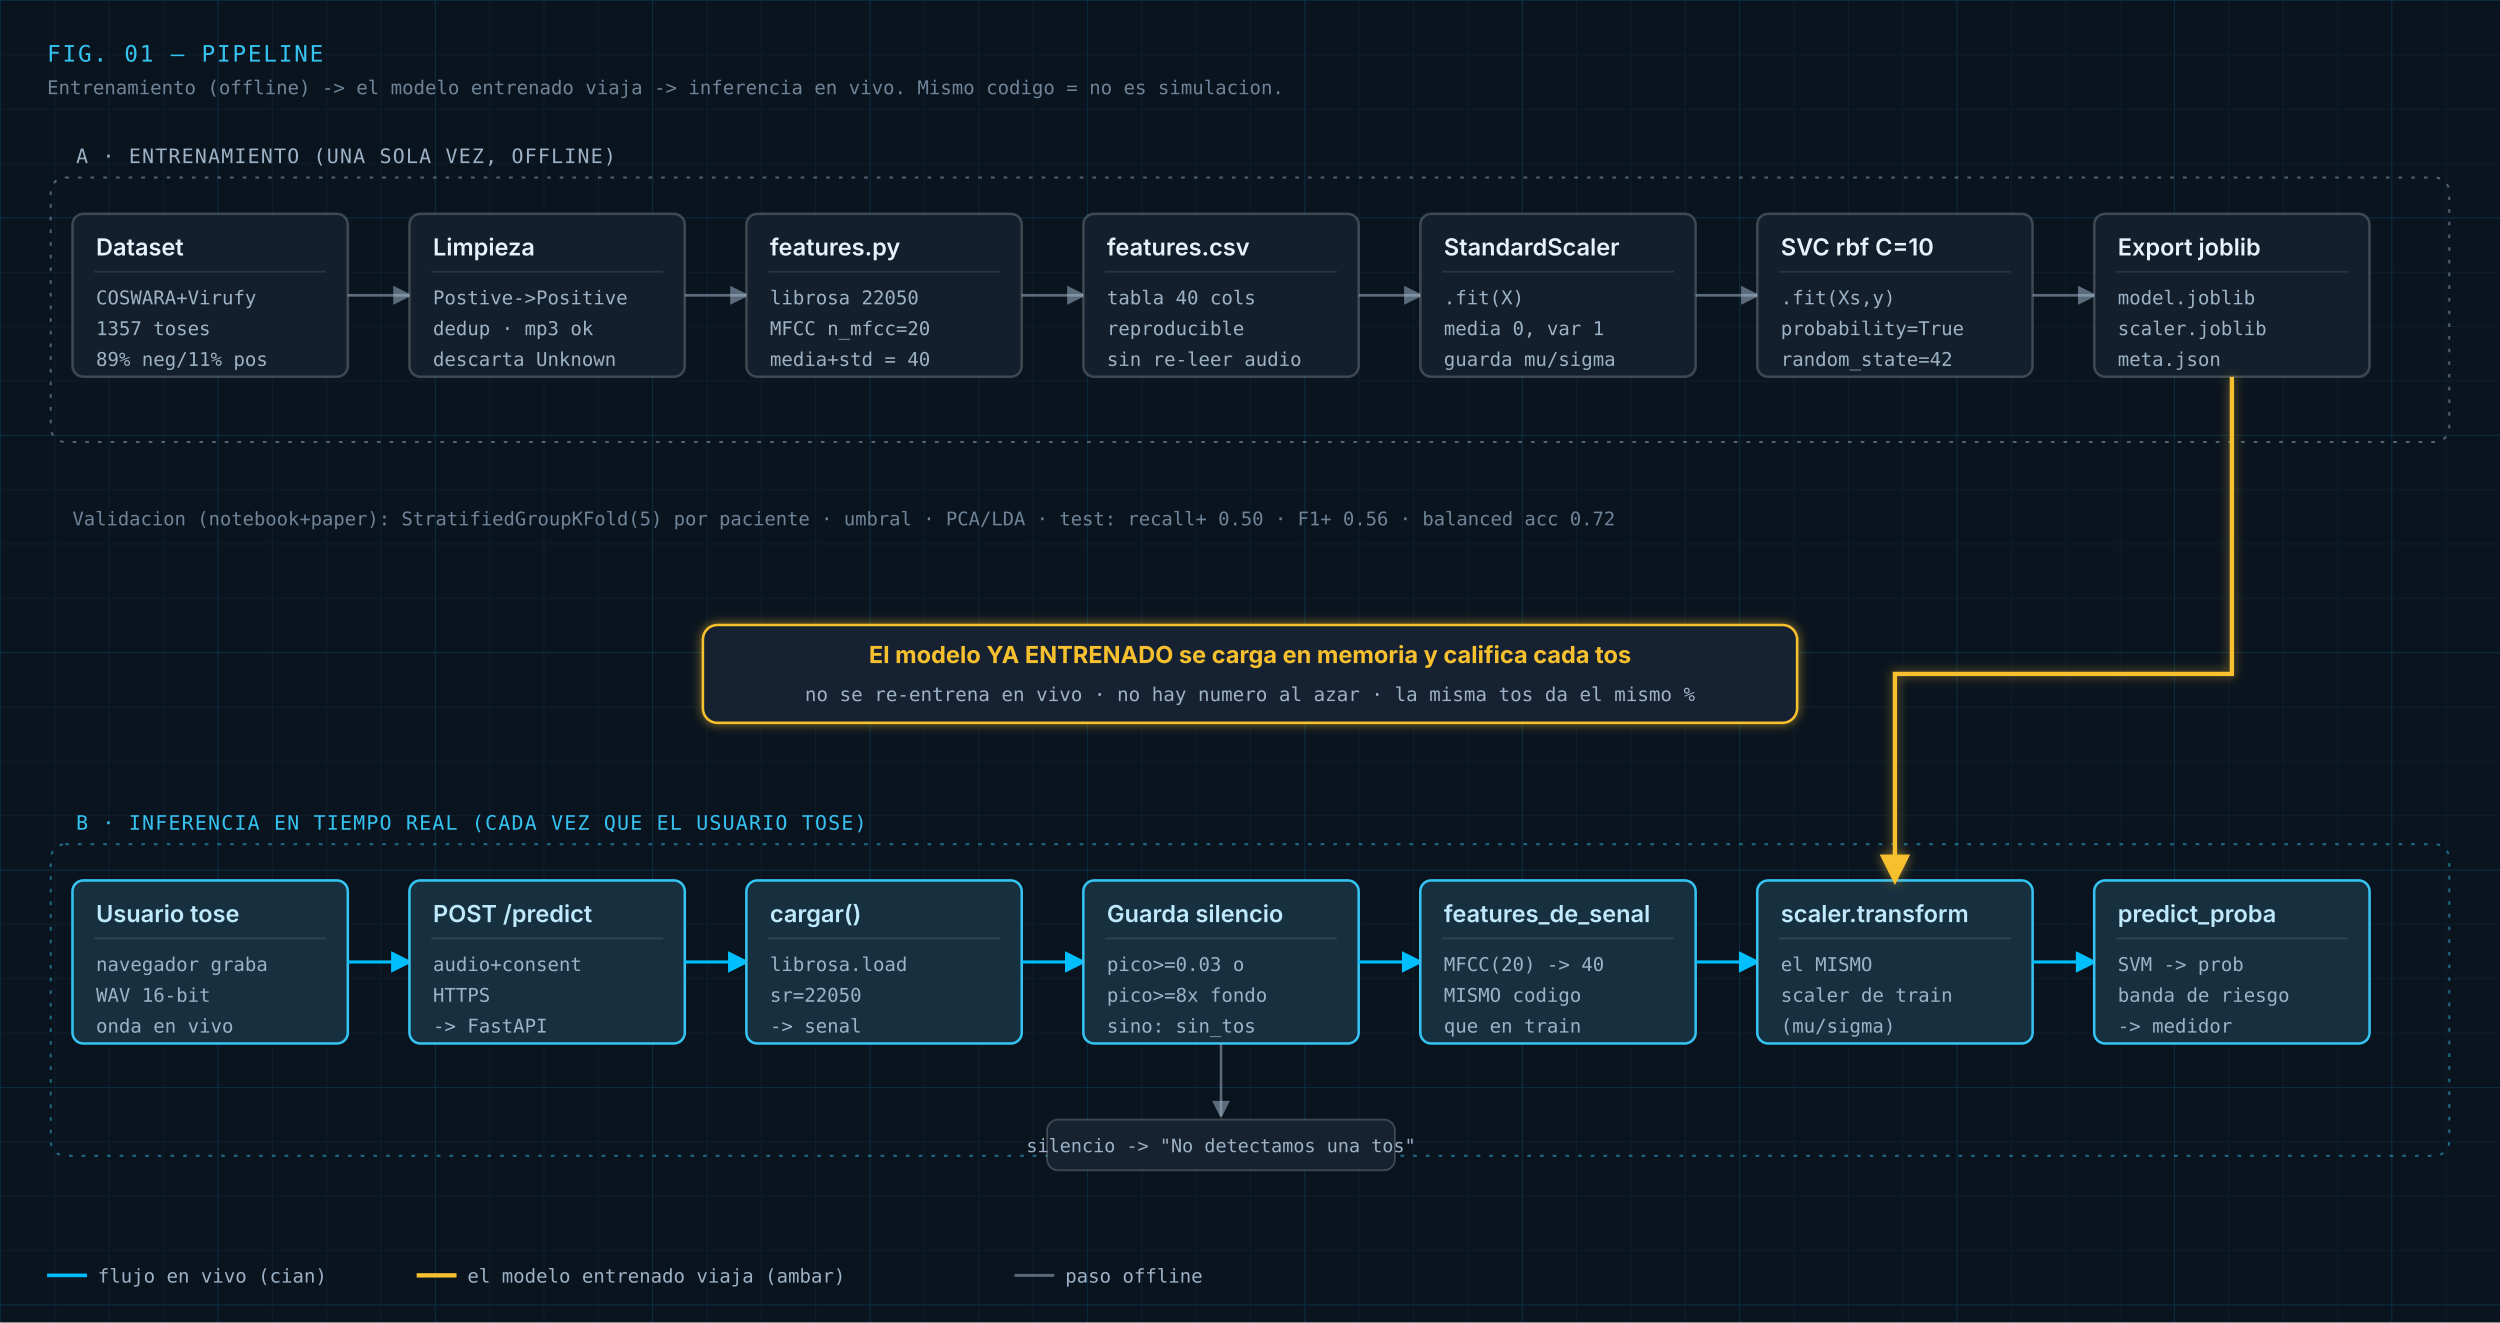
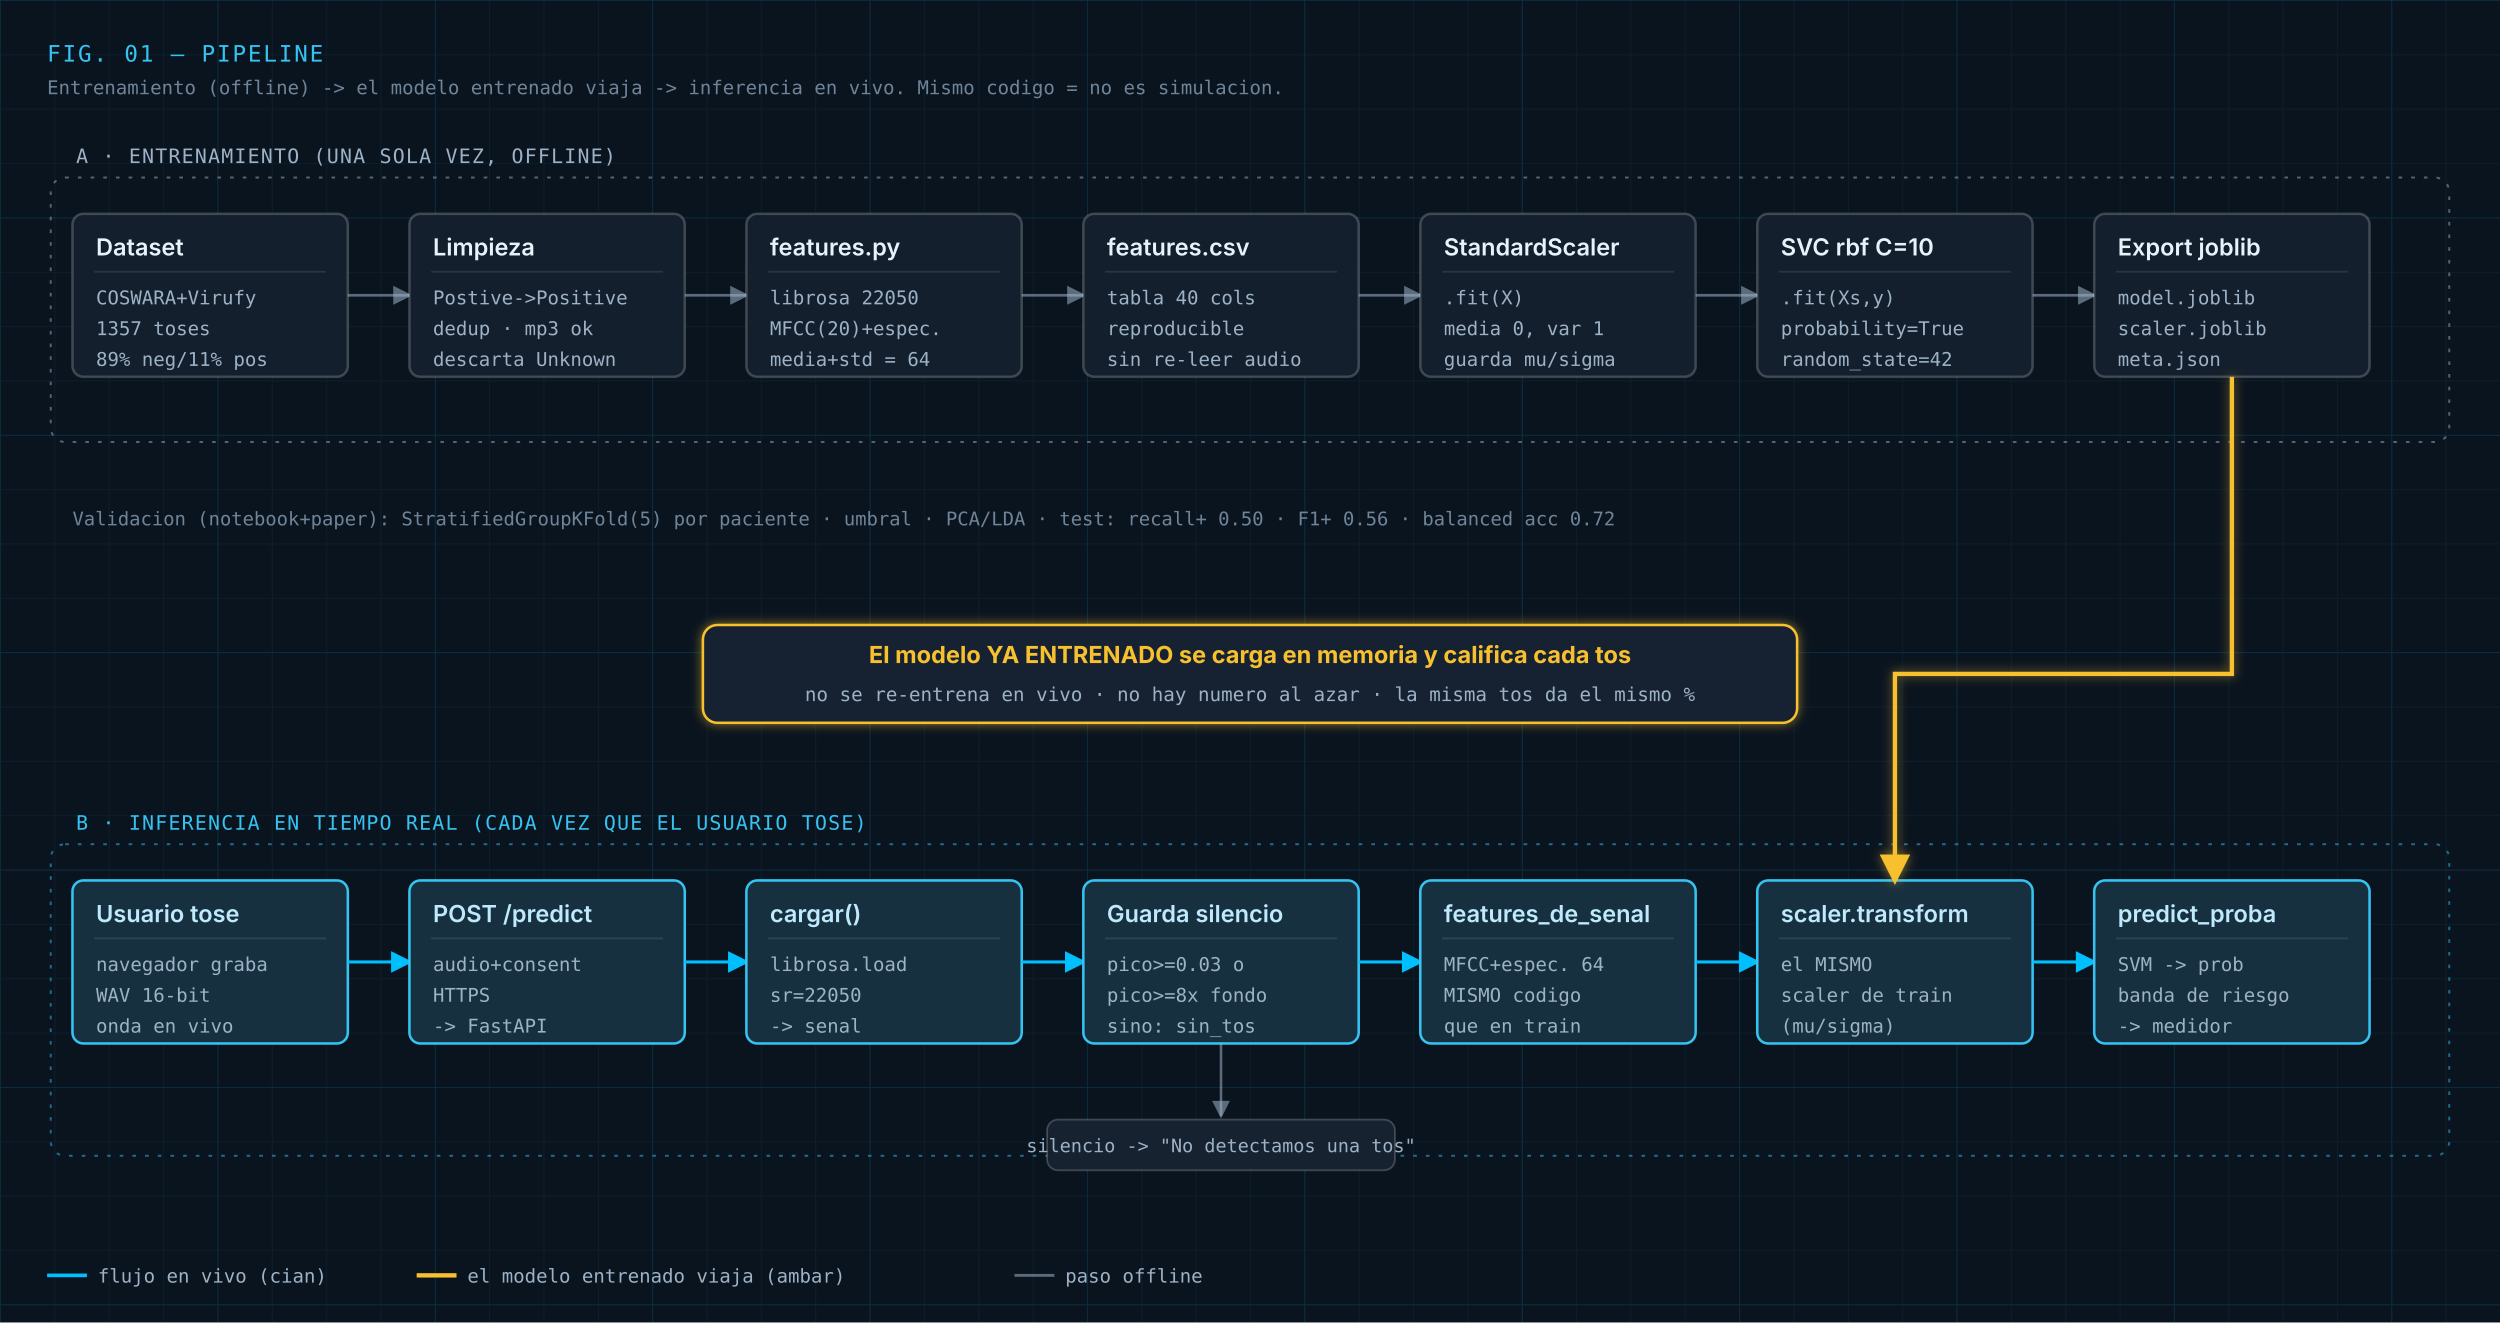
<svg xmlns="http://www.w3.org/2000/svg" viewBox="0 0 1380 730" width="1380" height="730">
  <style>.t{font-family:'Inter',system-ui,'Segoe UI',sans-serif}.m{font-family:ui-monospace,'Cascadia Code','Consolas',monospace}</style>
  <defs>
    <pattern id="gf" width="30" height="30" patternUnits="userSpaceOnUse">
      <path d="M30 0H0V30" fill="none" stroke="rgba(53,195,242,.06)" stroke-width="1" />
    </pattern>
    <pattern id="gm" width="120" height="120" patternUnits="userSpaceOnUse">
      <path d="M120 0H0V120" fill="none" stroke="rgba(0,191,255,.10)" stroke-width="1" />
    </pattern>
    <filter id="ag" x="-40%" y="-40%" width="180%" height="180%">
      <feDropShadow dx="0" dy="0" stdDeviation="3" flood-color="#f7c02e" flood-opacity="0.55" />
    </filter>
    <filter id="cg" x="-40%" y="-40%" width="180%" height="180%">
      <feDropShadow dx="0" dy="0" stdDeviation="4" flood-color="#35c3f2" flood-opacity="0.25" />
    </filter>
    <marker id="aMut" viewBox="0 0 10 10" refX="8.5" refY="5" markerWidth="7" markerHeight="7" orient="auto-start-reverse">
      <path d="M0 0 L10 5 L0 10 z" fill="rgba(157,178,198,.55)" />
    </marker>
    <marker id="aCy" viewBox="0 0 10 10" refX="8.5" refY="5" markerWidth="7" markerHeight="7" orient="auto-start-reverse">
      <path d="M0 0 L10 5 L0 10 z" fill="#00bfff" />
    </marker>
    <marker id="aAm" viewBox="0 0 10 10" refX="8.5" refY="5" markerWidth="7" markerHeight="7" orient="auto-start-reverse">
      <path d="M0 0 L10 5 L0 10 z" fill="#f7c02e" />
    </marker>
  </defs>
  <rect x="0" y="0" width="1380" height="730" fill="#0a141f" />
  <rect x="0" y="0" width="1380" height="730" fill="url(#gf)" />
  <rect x="0" y="0" width="1380" height="730" fill="url(#gm)" />
  <text x="26" y="34" class="m" font-size="12.5" letter-spacing="0.08em" fill="#35c3f2">FIG. 01 — PIPELINE</text>
  <text x="26" y="52" class="m" font-size="10.5" fill="#6f8498">Entrenamiento (offline) -&gt; el modelo entrenado viaja -&gt; inferencia en vivo. Mismo codigo = no es simulacion.</text>
  <rect x="28" y="98" width="1324" height="146" rx="8" fill="none" stroke="#9db2c6" stroke-width="1.1" stroke-dasharray="2 5" opacity="0.5" />
  <text x="42" y="90" class="m" font-size="11" letter-spacing="0.06em" fill="#9db2c6">A · ENTRENAMIENTO (UNA SOLA VEZ, OFFLINE)</text>
  <rect x="40" y="118" width="152" height="90" rx="6" fill="#131f2c" stroke="rgba(255,255,255,.20)" stroke-width="1.4" />
  <text x="53" y="141" class="t" font-size="13" font-weight="600" fill="#e7f2fb">Dataset</text>
  <line x1="52" y1="150" x2="180" y2="150" stroke="rgba(255,255,255,.10)" />
  <text x="53" y="168" class="m" font-size="10.5" fill="#9db2c6">COSWARA+Virufy</text>
  <text x="53" y="185" class="m" font-size="10.5" fill="#9db2c6">1357 toses</text>
  <text x="53" y="202" class="m" font-size="10.5" fill="#9db2c6">89% neg/11% pos</text>
  <line x1="192" y1="163.0" x2="226" y2="163.0" stroke="rgba(157,178,198,.55)" stroke-width="1.5" marker-end="url(#aMut)" />
  <rect x="226" y="118" width="152" height="90" rx="6" fill="#131f2c" stroke="rgba(255,255,255,.20)" stroke-width="1.4" />
  <text x="239" y="141" class="t" font-size="13" font-weight="600" fill="#e7f2fb">Limpieza</text>
  <line x1="238" y1="150" x2="366" y2="150" stroke="rgba(255,255,255,.10)" />
  <text x="239" y="168" class="m" font-size="10.5" fill="#9db2c6">Postive-&gt;Positive</text>
  <text x="239" y="185" class="m" font-size="10.5" fill="#9db2c6">dedup · mp3 ok</text>
  <text x="239" y="202" class="m" font-size="10.5" fill="#9db2c6">descarta Unknown</text>
  <line x1="378" y1="163.0" x2="412" y2="163.0" stroke="rgba(157,178,198,.55)" stroke-width="1.5" marker-end="url(#aMut)" />
  <rect x="412" y="118" width="152" height="90" rx="6" fill="#131f2c" stroke="rgba(255,255,255,.20)" stroke-width="1.4" />
  <text x="425" y="141" class="t" font-size="13" font-weight="600" fill="#e7f2fb">features.py</text>
  <line x1="424" y1="150" x2="552" y2="150" stroke="rgba(255,255,255,.10)" />
  <text x="425" y="168" class="m" font-size="10.5" fill="#9db2c6">librosa 22050</text>
-   <text x="425" y="185" class="m" font-size="10.5" fill="#9db2c6">MFCC n_mfcc=20</text>
-   <text x="425" y="202" class="m" font-size="10.5" fill="#9db2c6">media+std = 40</text>
+   <text x="425" y="185" class="m" font-size="10.5" fill="#9db2c6">MFCC(20)+espec.</text>
+   <text x="425" y="202" class="m" font-size="10.5" fill="#9db2c6">media+std = 64</text>
  <line x1="564" y1="163.0" x2="598" y2="163.0" stroke="rgba(157,178,198,.55)" stroke-width="1.5" marker-end="url(#aMut)" />
  <rect x="598" y="118" width="152" height="90" rx="6" fill="#131f2c" stroke="rgba(255,255,255,.20)" stroke-width="1.4" />
  <text x="611" y="141" class="t" font-size="13" font-weight="600" fill="#e7f2fb">features.csv</text>
  <line x1="610" y1="150" x2="738" y2="150" stroke="rgba(255,255,255,.10)" />
  <text x="611" y="168" class="m" font-size="10.5" fill="#9db2c6">tabla 40 cols</text>
  <text x="611" y="185" class="m" font-size="10.5" fill="#9db2c6">reproducible</text>
  <text x="611" y="202" class="m" font-size="10.5" fill="#9db2c6">sin re-leer audio</text>
  <line x1="750" y1="163.0" x2="784" y2="163.0" stroke="rgba(157,178,198,.55)" stroke-width="1.5" marker-end="url(#aMut)" />
  <rect x="784" y="118" width="152" height="90" rx="6" fill="#131f2c" stroke="rgba(255,255,255,.20)" stroke-width="1.4" />
  <text x="797" y="141" class="t" font-size="13" font-weight="600" fill="#e7f2fb">StandardScaler</text>
  <line x1="796" y1="150" x2="924" y2="150" stroke="rgba(255,255,255,.10)" />
  <text x="797" y="168" class="m" font-size="10.5" fill="#9db2c6">.fit(X)</text>
  <text x="797" y="185" class="m" font-size="10.5" fill="#9db2c6">media 0, var 1</text>
  <text x="797" y="202" class="m" font-size="10.5" fill="#9db2c6">guarda mu/sigma</text>
  <line x1="936" y1="163.0" x2="970" y2="163.0" stroke="rgba(157,178,198,.55)" stroke-width="1.5" marker-end="url(#aMut)" />
  <rect x="970" y="118" width="152" height="90" rx="6" fill="#131f2c" stroke="rgba(255,255,255,.20)" stroke-width="1.4" />
  <text x="983" y="141" class="t" font-size="13" font-weight="600" fill="#e7f2fb">SVC rbf C=10</text>
  <line x1="982" y1="150" x2="1110" y2="150" stroke="rgba(255,255,255,.10)" />
  <text x="983" y="168" class="m" font-size="10.5" fill="#9db2c6">.fit(Xs,y)</text>
  <text x="983" y="185" class="m" font-size="10.5" fill="#9db2c6">probability=True</text>
  <text x="983" y="202" class="m" font-size="10.5" fill="#9db2c6">random_state=42</text>
  <line x1="1122" y1="163.0" x2="1156" y2="163.0" stroke="rgba(157,178,198,.55)" stroke-width="1.5" marker-end="url(#aMut)" />
  <rect x="1156" y="118" width="152" height="90" rx="6" fill="#131f2c" stroke="rgba(255,255,255,.20)" stroke-width="1.4" />
  <text x="1169" y="141" class="t" font-size="13" font-weight="600" fill="#e7f2fb">Export joblib</text>
  <line x1="1168" y1="150" x2="1296" y2="150" stroke="rgba(255,255,255,.10)" />
  <text x="1169" y="168" class="m" font-size="10.5" fill="#9db2c6">model.joblib</text>
  <text x="1169" y="185" class="m" font-size="10.5" fill="#9db2c6">scaler.joblib</text>
  <text x="1169" y="202" class="m" font-size="10.5" fill="#9db2c6">meta.json</text>
  <text x="40" y="290" class="m" font-size="10.4" fill="#6f8498">Validacion (notebook+paper): StratifiedGroupKFold(5) por paciente · umbral · PCA/LDA · test: recall+ 0.50 · F1+ 0.56 · balanced acc 0.72</text>
  <rect x="28" y="466" width="1324" height="172" rx="8" fill="none" stroke="#35c3f2" stroke-width="1.1" stroke-dasharray="2 5" opacity="0.5" />
  <text x="42" y="458" class="m" font-size="11" letter-spacing="0.06em" fill="#35c3f2">B · INFERENCIA EN TIEMPO REAL (CADA VEZ QUE EL USUARIO TOSE)</text>
  <rect x="40" y="486" width="152" height="90" rx="6" fill="#17303f" stroke="#35c3f2" stroke-width="1.4" />
  <text x="53" y="509" class="t" font-size="13" font-weight="600" fill="#bfeafd">Usuario tose</text>
  <line x1="52" y1="518" x2="180" y2="518" stroke="rgba(255,255,255,.10)" />
  <text x="53" y="536" class="m" font-size="10.5" fill="#9db2c6">navegador graba</text>
  <text x="53" y="553" class="m" font-size="10.5" fill="#9db2c6">WAV 16-bit</text>
  <text x="53" y="570" class="m" font-size="10.5" fill="#9db2c6">onda en vivo</text>
  <line x1="192" y1="531.0" x2="226" y2="531.0" stroke="#00bfff" stroke-width="1.7" marker-end="url(#aCy)" />
  <rect x="226" y="486" width="152" height="90" rx="6" fill="#17303f" stroke="#35c3f2" stroke-width="1.4" />
  <text x="239" y="509" class="t" font-size="13" font-weight="600" fill="#bfeafd">POST /predict</text>
  <line x1="238" y1="518" x2="366" y2="518" stroke="rgba(255,255,255,.10)" />
  <text x="239" y="536" class="m" font-size="10.5" fill="#9db2c6">audio+consent</text>
  <text x="239" y="553" class="m" font-size="10.5" fill="#9db2c6">HTTPS</text>
  <text x="239" y="570" class="m" font-size="10.5" fill="#9db2c6">-&gt; FastAPI</text>
  <line x1="378" y1="531.0" x2="412" y2="531.0" stroke="#00bfff" stroke-width="1.7" marker-end="url(#aCy)" />
  <rect x="412" y="486" width="152" height="90" rx="6" fill="#17303f" stroke="#35c3f2" stroke-width="1.4" />
  <text x="425" y="509" class="t" font-size="13" font-weight="600" fill="#bfeafd">cargar()</text>
  <line x1="424" y1="518" x2="552" y2="518" stroke="rgba(255,255,255,.10)" />
  <text x="425" y="536" class="m" font-size="10.5" fill="#9db2c6">librosa.load</text>
  <text x="425" y="553" class="m" font-size="10.5" fill="#9db2c6">sr=22050</text>
  <text x="425" y="570" class="m" font-size="10.5" fill="#9db2c6">-&gt; senal</text>
  <line x1="564" y1="531.0" x2="598" y2="531.0" stroke="#00bfff" stroke-width="1.7" marker-end="url(#aCy)" />
  <rect x="598" y="486" width="152" height="90" rx="6" fill="#17303f" stroke="#35c3f2" stroke-width="1.4" />
  <text x="611" y="509" class="t" font-size="13" font-weight="600" fill="#bfeafd">Guarda silencio</text>
  <line x1="610" y1="518" x2="738" y2="518" stroke="rgba(255,255,255,.10)" />
  <text x="611" y="536" class="m" font-size="10.5" fill="#9db2c6">pico&gt;=0.03 o</text>
  <text x="611" y="553" class="m" font-size="10.5" fill="#9db2c6">pico&gt;=8x fondo</text>
  <text x="611" y="570" class="m" font-size="10.5" fill="#9db2c6">sino: sin_tos</text>
  <line x1="750" y1="531.0" x2="784" y2="531.0" stroke="#00bfff" stroke-width="1.7" marker-end="url(#aCy)" />
  <rect x="784" y="486" width="152" height="90" rx="6" fill="#17303f" stroke="#35c3f2" stroke-width="1.4" />
  <text x="797" y="509" class="t" font-size="13" font-weight="600" fill="#bfeafd">features_de_senal</text>
  <line x1="796" y1="518" x2="924" y2="518" stroke="rgba(255,255,255,.10)" />
-   <text x="797" y="536" class="m" font-size="10.5" fill="#9db2c6">MFCC(20) -&gt; 40</text>
+   <text x="797" y="536" class="m" font-size="10.5" fill="#9db2c6">MFCC+espec. 64</text>
  <text x="797" y="553" class="m" font-size="10.5" fill="#9db2c6">MISMO codigo</text>
  <text x="797" y="570" class="m" font-size="10.5" fill="#9db2c6">que en train</text>
  <line x1="936" y1="531.0" x2="970" y2="531.0" stroke="#00bfff" stroke-width="1.7" marker-end="url(#aCy)" />
  <rect x="970" y="486" width="152" height="90" rx="6" fill="#17303f" stroke="#35c3f2" stroke-width="1.4" />
  <text x="983" y="509" class="t" font-size="13" font-weight="600" fill="#bfeafd">scaler.transform</text>
  <line x1="982" y1="518" x2="1110" y2="518" stroke="rgba(255,255,255,.10)" />
  <text x="983" y="536" class="m" font-size="10.5" fill="#9db2c6">el MISMO</text>
  <text x="983" y="553" class="m" font-size="10.5" fill="#9db2c6">scaler de train</text>
  <text x="983" y="570" class="m" font-size="10.5" fill="#9db2c6">(mu/sigma)</text>
  <line x1="1122" y1="531.0" x2="1156" y2="531.0" stroke="#00bfff" stroke-width="1.7" marker-end="url(#aCy)" />
  <rect x="1156" y="486" width="152" height="90" rx="6" fill="#17303f" stroke="#35c3f2" stroke-width="1.4" />
  <text x="1169" y="509" class="t" font-size="13" font-weight="600" fill="#bfeafd">predict_proba</text>
  <line x1="1168" y1="518" x2="1296" y2="518" stroke="rgba(255,255,255,.10)" />
  <text x="1169" y="536" class="m" font-size="10.5" fill="#9db2c6">SVM -&gt; prob</text>
  <text x="1169" y="553" class="m" font-size="10.5" fill="#9db2c6">banda de riesgo</text>
  <text x="1169" y="570" class="m" font-size="10.5" fill="#9db2c6">-&gt; medidor</text>
  <line x1="674.0" y1="576" x2="674.0" y2="616" stroke="rgba(157,178,198,.55)" stroke-width="1.4" marker-end="url(#aMut)" />
  <rect x="578.0" y="618" width="192" height="28" rx="6" fill="#162230" stroke="rgba(255,255,255,.20)" />
  <text x="674.0" y="636" text-anchor="middle" class="m" font-size="10.2" fill="#9db2c6">silencio -&gt; "No detectamos una tos"</text>
  <path d="M 1232.0 208 L 1232.0 372 L 1046.0 372 L 1046.0 486" fill="none" stroke="#f7c02e" stroke-width="2.4" marker-end="url(#aAm)" filter="url(#ag)" />
  <rect x="388" y="345" width="604" height="54" rx="8" fill="#162230" stroke="#f7c02e" stroke-width="1.4" filter="url(#ag)" />
  <text x="690.0" y="366" text-anchor="middle" class="t" font-size="13" font-weight="700" fill="#f7c02e">El modelo YA ENTRENADO se carga en memoria y califica cada tos</text>
  <text x="690.0" y="387" text-anchor="middle" class="m" font-size="10.6" fill="#9db2c6">no se re-entrena en vivo · no hay numero al azar · la misma tos da el mismo %</text>
  <line x1="26" y1="704" x2="48" y2="704" stroke="#00bfff" stroke-width="2" />
  <text x="54" y="708" class="m" font-size="10.5" fill="#9db2c6">flujo en vivo (cian)</text>
  <line x1="230" y1="704" x2="252" y2="704" stroke="#f7c02e" stroke-width="2.4" />
  <text x="258" y="708" class="m" font-size="10.5" fill="#9db2c6">el modelo entrenado viaja (ambar)</text>
  <line x1="560" y1="704" x2="582" y2="704" stroke="rgba(157,178,198,.55)" stroke-width="1.6" />
  <text x="588" y="708" class="m" font-size="10.5" fill="#9db2c6">paso offline</text>
</svg>
